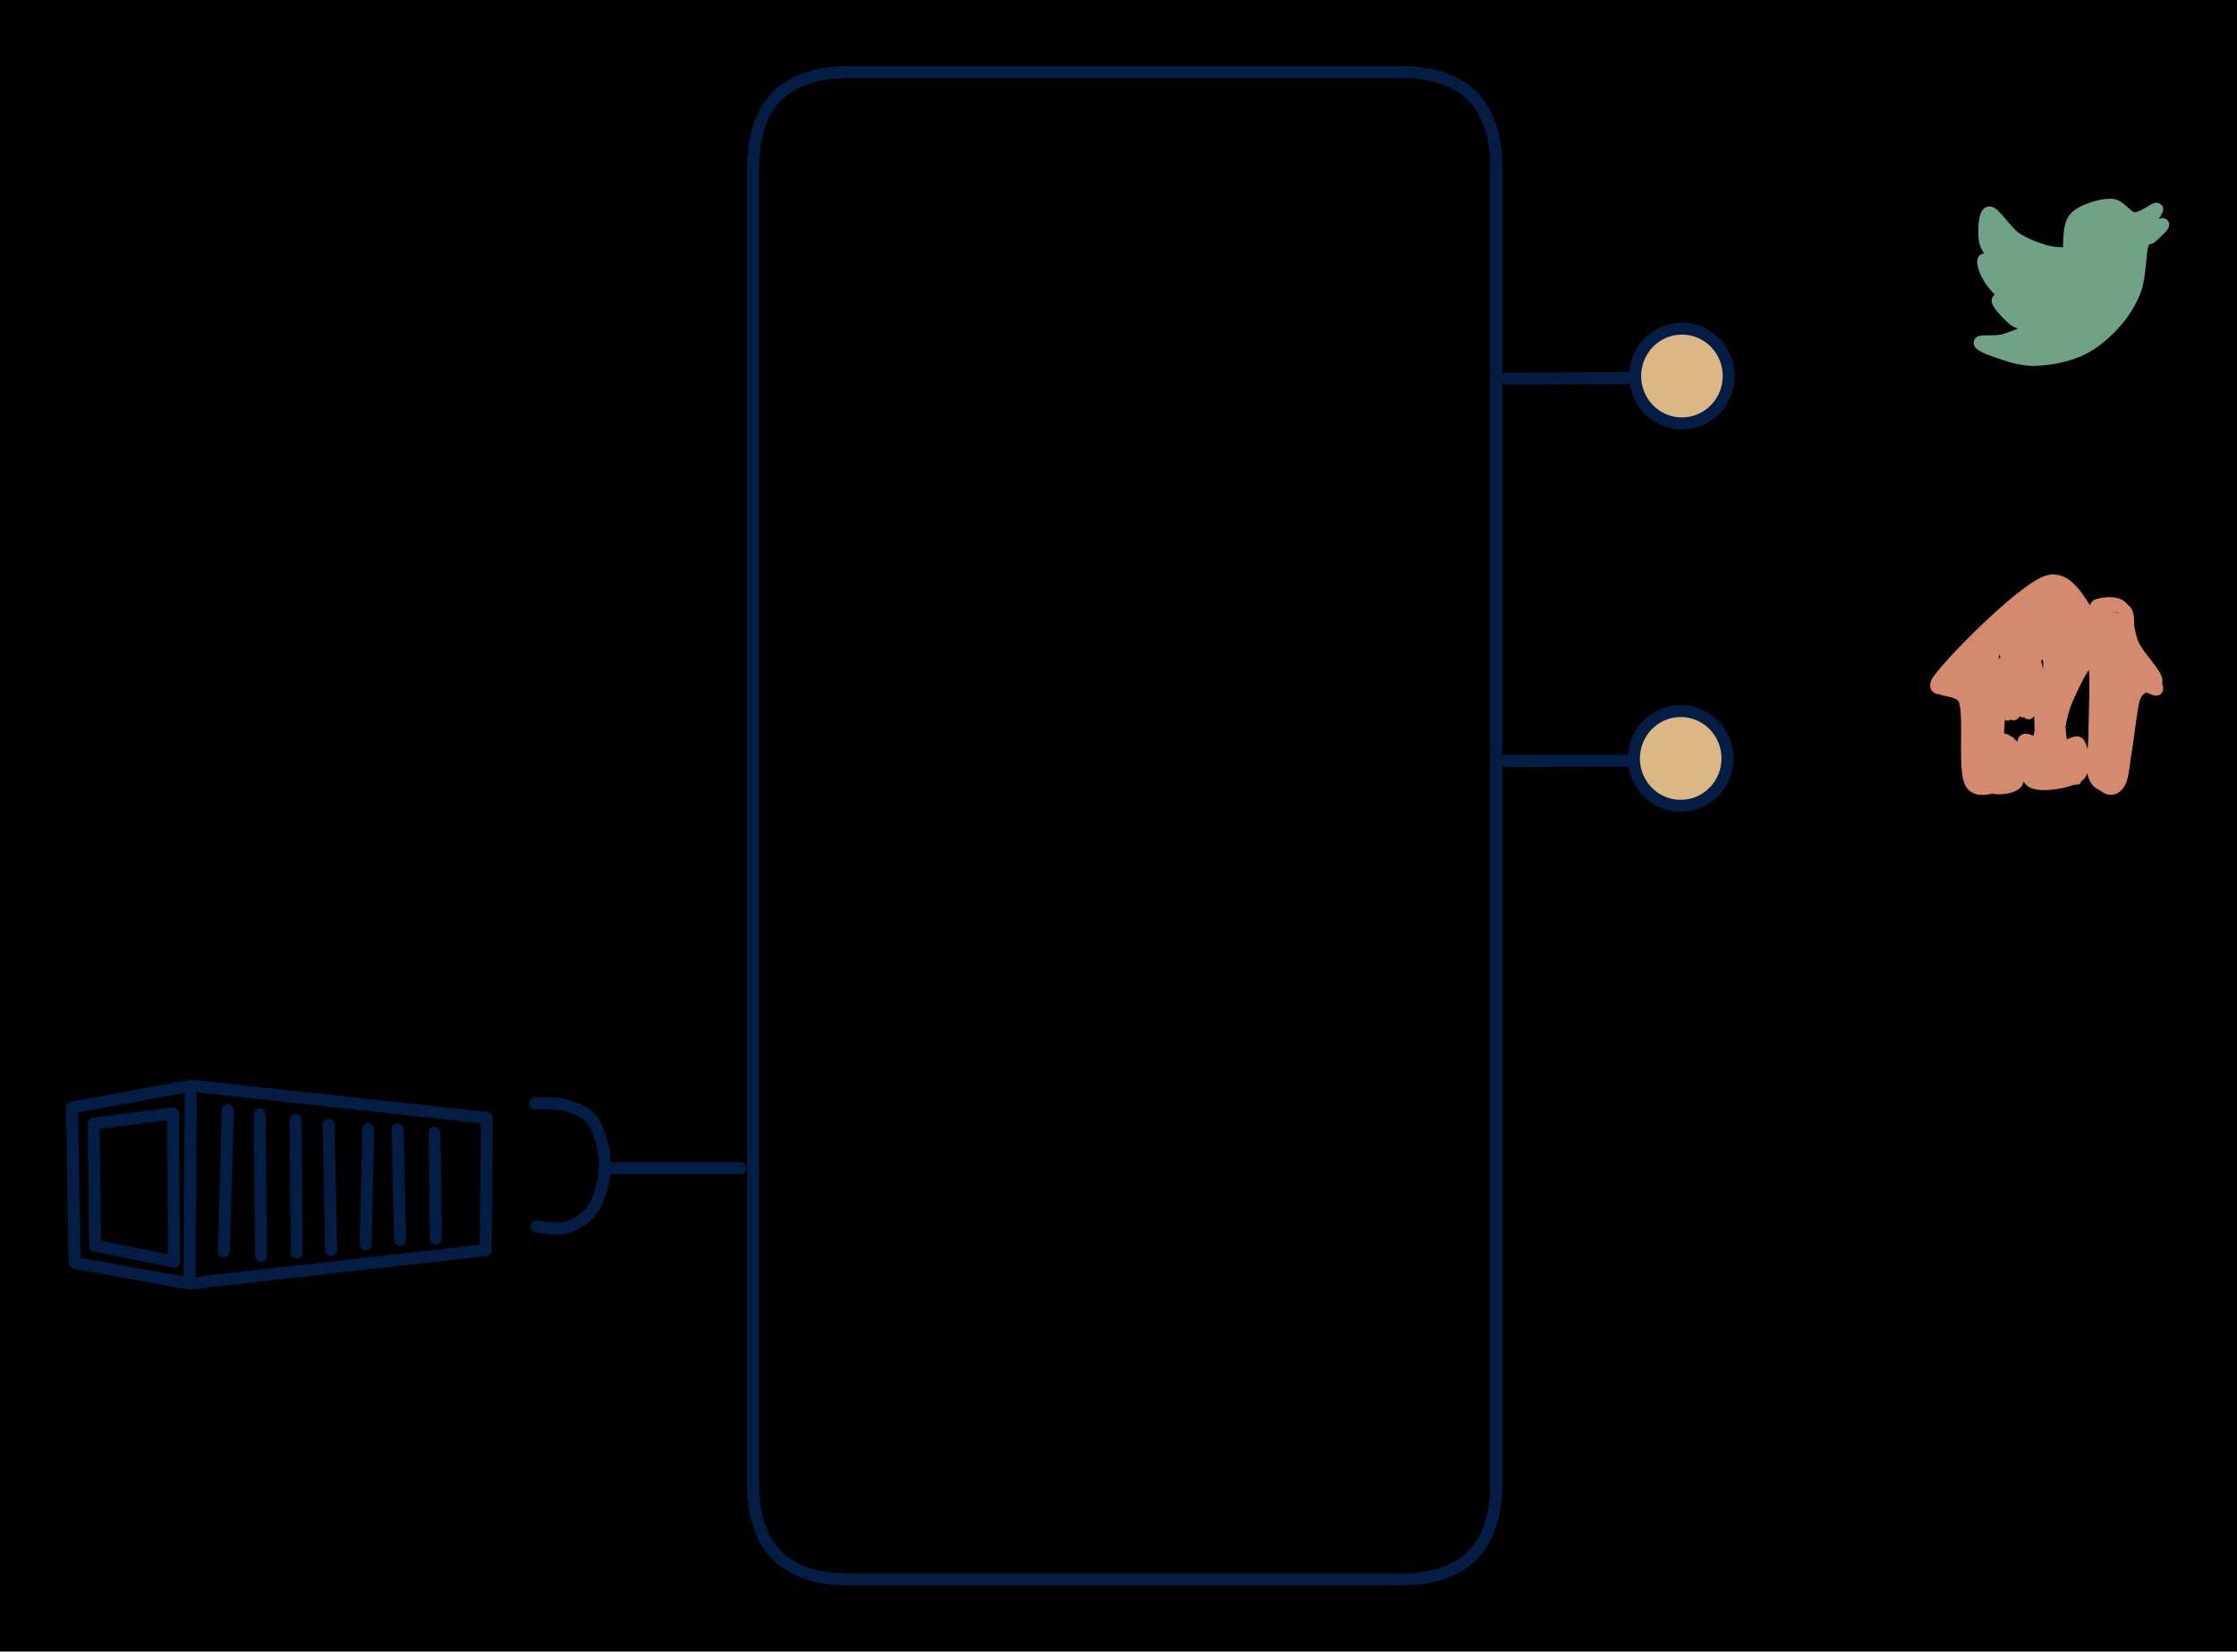
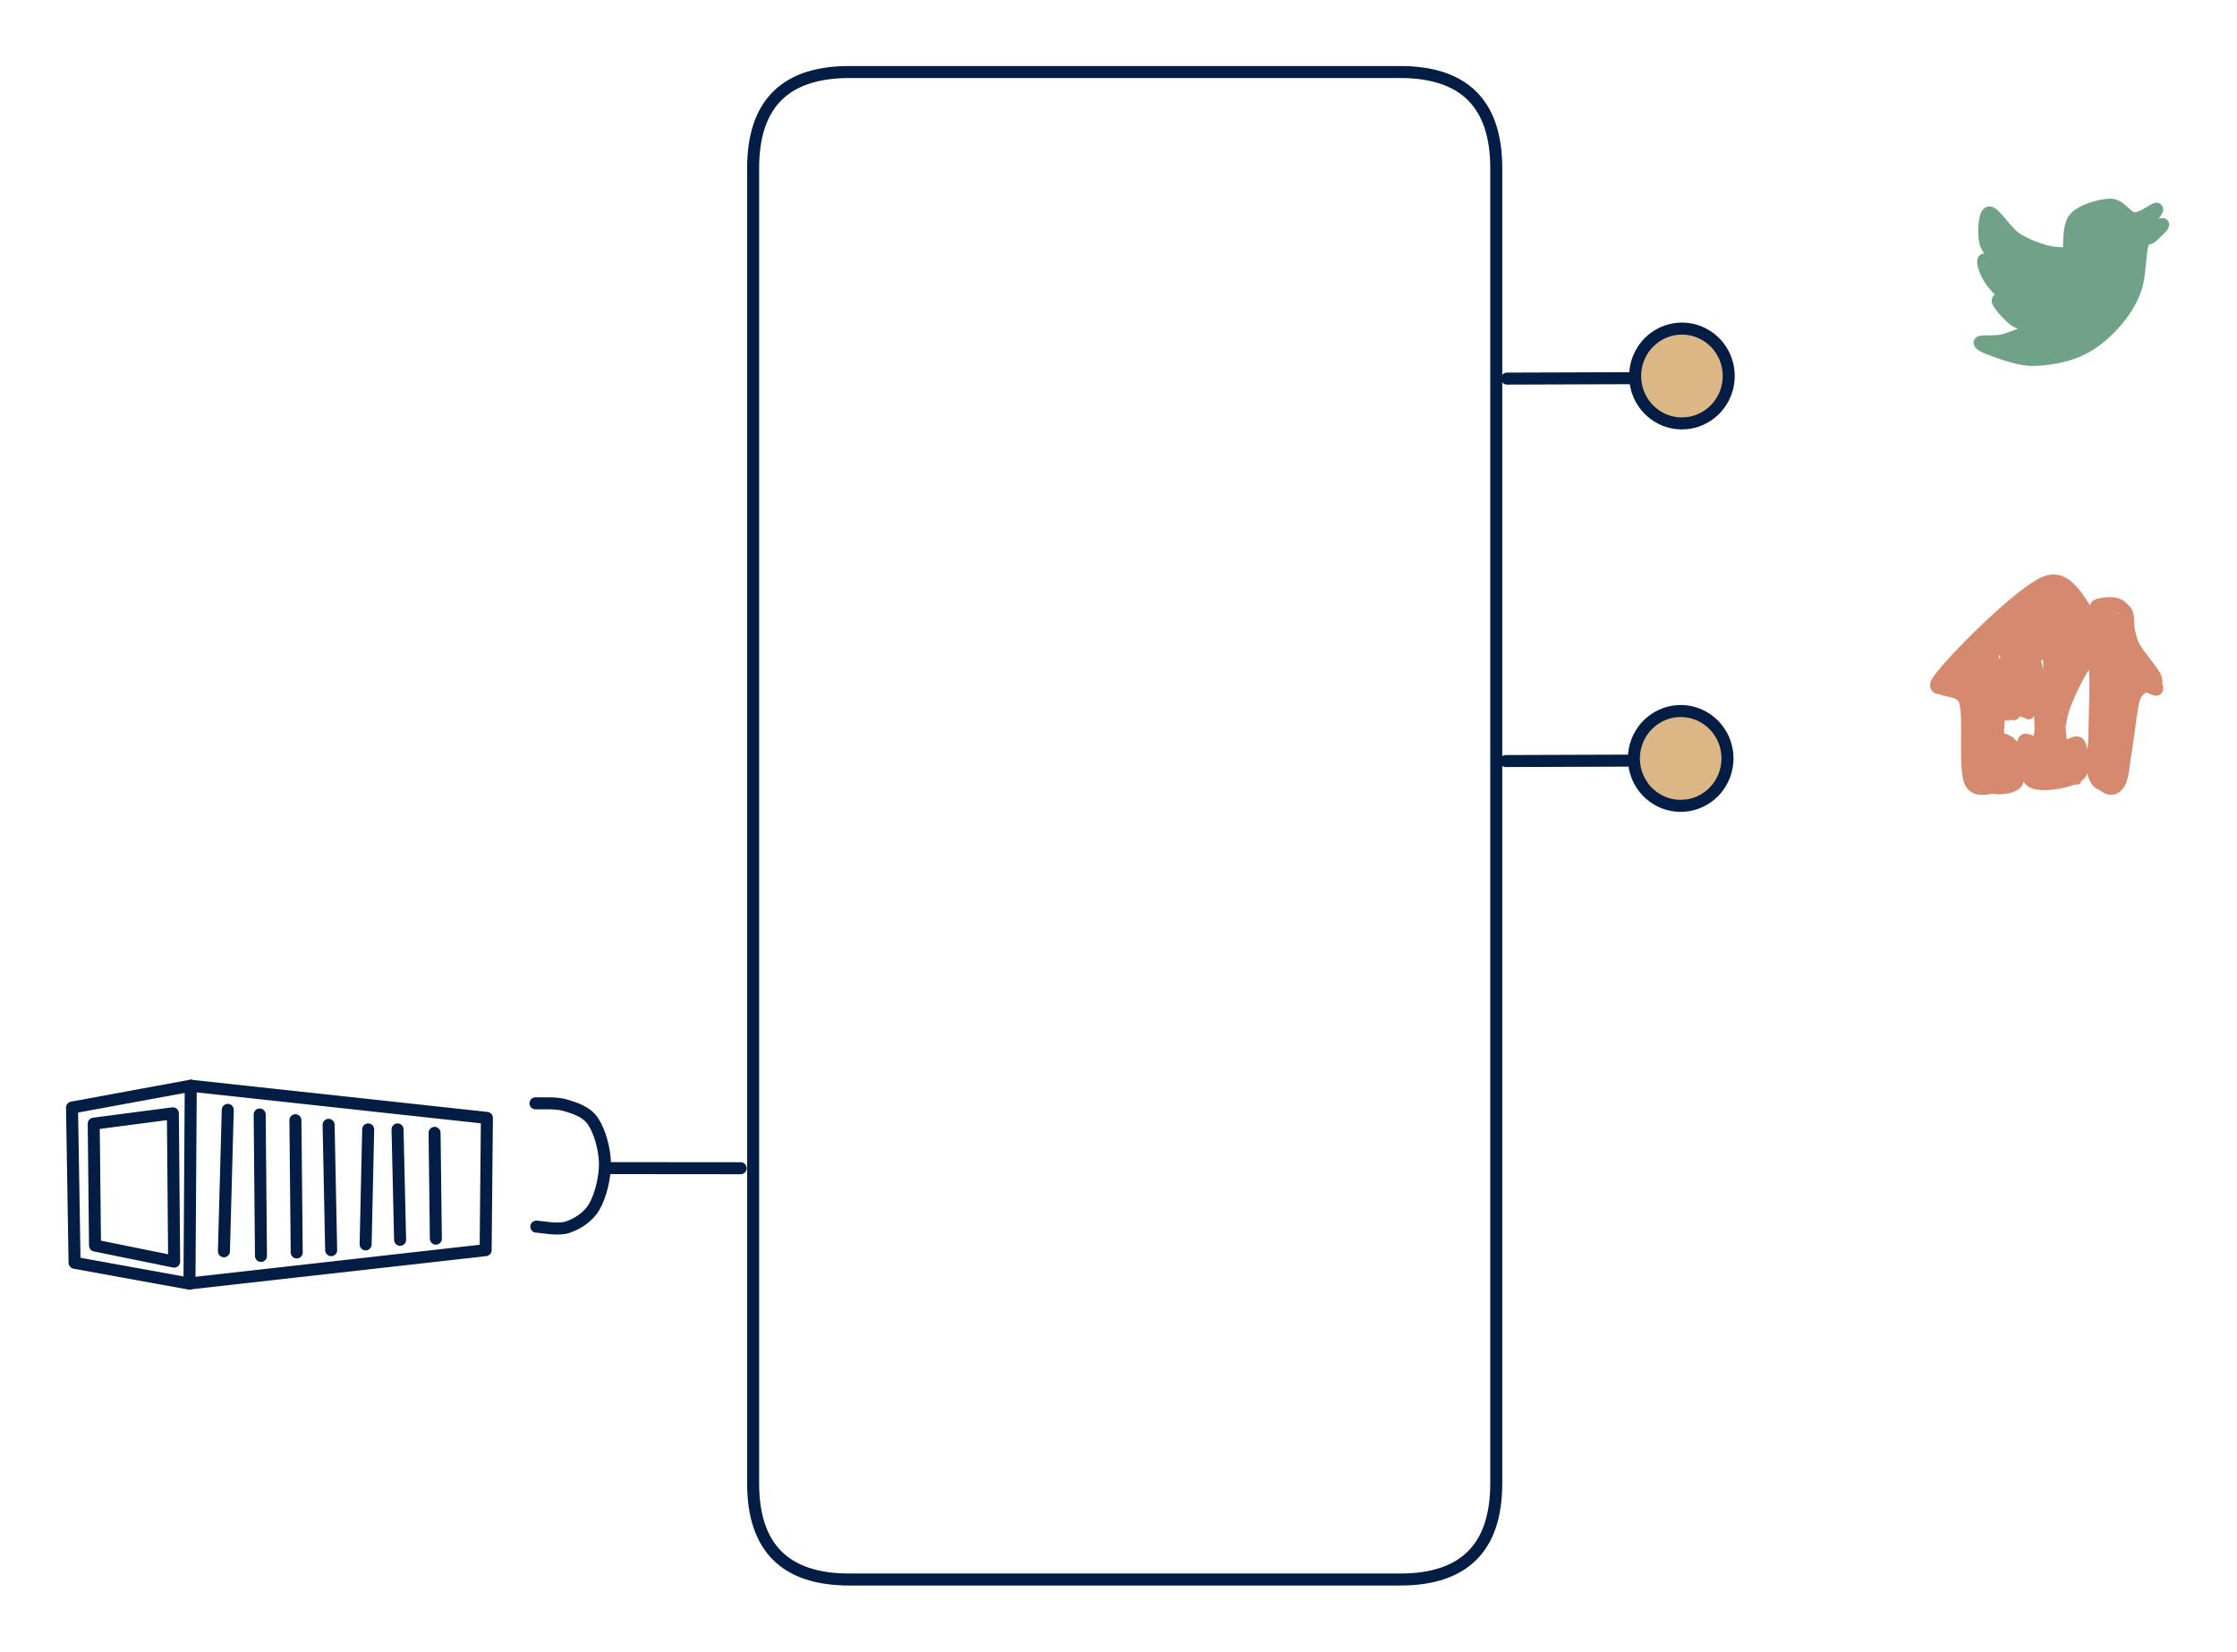
<svg xmlns="http://www.w3.org/2000/svg" version="1.1" viewBox="3001.583 3767.997 745.384 550.24" width="745.384" height="550.24">
-   <rect x="3001.583" y="3767.997" width="745.384" height="550.24" fill="#000000" />
  <g stroke-linecap="round">
    <g transform="translate(3032.814 4142.365) rotate(0 13.39865 21.26245)">
      <path d="M0 0 C0.11 10.7, 0.22 21.41, 0.43 40.61 M0 0 C0.1 9.41, 0.2 18.81, 0.43 40.61 M0.43 40.61 C9.65 42.49, 18.88 44.36, 26.8 45.97 M0.43 40.61 C6.85 41.92, 13.27 43.22, 26.8 45.97 M26.8 45.97 C26.64 27.51, 26.48 9.04, 26.37 -3.45 M26.8 45.97 C26.64 28.1, 26.49 10.22, 26.37 -3.45 M26.37 -3.45 C20.98 -2.74, 15.6 -2.04, 0 0 M26.37 -3.45 C18.06 -2.36, 9.74 -1.27, 0 0" stroke="#031d44" stroke-width="4" fill="none" />
    </g>
  </g>
  <g stroke-linecap="round">
    <g transform="translate(3025.583 4137.001) rotate(0 19.77896 25.68963)">
      <path d="M0 0 C0.34 20.4, 0.67 40.8, 0.85 51.72 M0 0 C0.25 15.23, 0.5 30.46, 0.85 51.72 M0.85 51.72 C10.36 53.44, 19.86 55.17, 39.13 58.66 M0.85 51.72 C10.71 53.51, 20.57 55.29, 39.13 58.66 M39.13 58.66 C39.26 39.23, 39.38 19.81, 39.56 -7.28 M39.13 58.66 C39.23 42.79, 39.34 26.92, 39.56 -7.28 M39.56 -7.28 C31.57 -5.81, 23.59 -4.34, 0 0 M39.56 -7.28 C27.17 -5, 14.78 -2.72, 0 0" stroke="#031d44" stroke-width="4" fill="none" />
    </g>
  </g>
  <g stroke-linecap="round">
    <g transform="translate(3065.141 4129.722) rotate(0 49.12839 32.94722)">
      <path d="M0 0 C28.77 3.13, 57.54 6.25, 98.68 10.73 M0 0 C25.11 2.73, 50.21 5.46, 98.68 10.73 M98.68 10.73 C98.57 22.14, 98.46 33.55, 98.26 54.78 M98.68 10.73 C98.58 21, 98.48 31.27, 98.26 54.78 M98.26 54.78 C63.99 58.64, 29.71 62.5, -0.43 65.89 M98.26 54.78 C61.68 58.9, 25.1 63.02, -0.43 65.89" stroke="#031d44" stroke-width="4" fill="none" />
    </g>
  </g>
  <g stroke-linecap="round">
    <g transform="translate(3077.477 4137.767) rotate(0 -0.6380311 23.56109)">
      <path d="M0 0 C-0.51 18.85, -1.02 37.7, -1.28 47.12 M0 0 C-0.33 12, -0.65 24.01, -1.28 47.12" stroke="#031d44" stroke-width="4" fill="none" />
    </g>
  </g>
  <g stroke-linecap="round">
    <g transform="translate(3088.11 4139.3) rotate(0 0.212677 23.56109)">
      <path d="M0 0 C0.11 11.9, 0.21 23.8, 0.43 47.12 M0 0 C0.1 10.57, 0.19 21.15, 0.43 47.12" stroke="#031d44" stroke-width="4" fill="none" />
    </g>
  </g>
  <g stroke-linecap="round">
    <g transform="translate(3100.02 4141.215) rotate(0 0.212677 22.02866)">
      <path d="M0 0 C0.11 11.73, 0.23 23.46, 0.43 44.06 M0 0 C0.14 14.61, 0.28 29.21, 0.43 44.06" stroke="#031d44" stroke-width="4" fill="none" />
    </g>
  </g>
  <g stroke-linecap="round">
    <g transform="translate(3111.079 4142.748) rotate(0 0.4253541 20.87934)">
      <path d="M0 0 C0.2 10.01, 0.41 20.03, 0.85 41.76 M0 0 C0.29 14.04, 0.57 28.07, 0.85 41.76" stroke="#031d44" stroke-width="4" fill="none" />
    </g>
  </g>
  <g stroke-linecap="round">
    <g transform="translate(3124.265 4144.28) rotate(0 -0.4253541 19.15536)">
      <path d="M0 0 C-0.3 13.4, -0.6 26.81, -0.85 38.31 M0 0 C-0.21 9.33, -0.41 18.66, -0.85 38.31" stroke="#031d44" stroke-width="4" fill="none" />
    </g>
  </g>
  <g stroke-linecap="round">
    <g transform="translate(3134.049 4144.28) rotate(0 0.4253541 18.38914)">
      <path d="M0 0 C0.21 9.13, 0.42 18.26, 0.85 36.78 M0 0 C0.22 9.47, 0.44 18.94, 0.85 36.78" stroke="#031d44" stroke-width="4" fill="none" />
    </g>
  </g>
  <g stroke-linecap="round">
    <g transform="translate(3146.384 4145.429) rotate(0 0.212677 17.62293)">
      <path d="M0 0 C0.11 9.13, 0.22 18.25, 0.43 35.25 M0 0 C0.1 8.22, 0.2 16.44, 0.43 35.25" stroke="#031d44" stroke-width="4" fill="none" />
    </g>
  </g>
  <g stroke-linecap="round" transform="translate(3252.535 3791.997) rotate(0 123.8051 251.1225)">
    <path d="M32 0 C96.87 0, 161.75 0, 215.61 0 M32 0 C99.19 0, 166.37 0, 215.61 0 M215.61 0 C236.94 0, 247.61 10.67, 247.61 32 M215.61 0 C236.94 0, 247.61 10.67, 247.61 32 M247.61 32 C247.61 120.45, 247.61 208.89, 247.61 470.24 M247.61 32 C247.61 169.23, 247.61 306.45, 247.61 470.24 M247.61 470.24 C247.61 491.58, 236.94 502.24, 215.61 502.24 M247.61 470.24 C247.61 491.58, 236.94 502.24, 215.61 502.24 M215.61 502.24 C157.19 502.24, 98.77 502.24, 32 502.24 M215.61 502.24 C176.84 502.24, 138.07 502.24, 32 502.24 M32 502.24 C10.67 502.24, 0 491.58, 0 470.24 M32 502.24 C10.67 502.24, 0 491.58, 0 470.24 M0 470.24 C0 353.53, 0 236.82, 0 32 M0 470.24 C0 320.56, 0 170.87, 0 32 M0 32 C0 10.67, 10.67 0, 32 0 M0 32 C0 10.67, 10.67 0, 32 0" stroke="#031d44" stroke-width="4" fill="none" />
  </g>
  <g stroke-linecap="round">
    <g transform="translate(3171.455 4144.886) rotate(269.5993 20.20242 11.50673)">
      <path d="M0 0 C-0.04 1.74, -1.34 7.21, -0.25 10.44 C0.83 13.66, 2.98 17.27, 6.52 19.37 C10.05 21.46, 16.21 23.05, 20.95 23.01 C25.69 22.98, 31.74 21.29, 34.97 19.13 C38.2 16.98, 39.33 13.27, 40.35 10.08 C41.37 6.89, 40.97 1.68, 41.09 0 M0 0 C-0.04 1.74, -1.34 7.21, -0.25 10.44 C0.83 13.66, 2.98 17.27, 6.52 19.37 C10.05 21.46, 16.21 23.05, 20.95 23.01 C25.69 22.98, 31.74 21.29, 34.97 19.13 C38.2 16.98, 39.33 13.27, 40.35 10.08 C41.37 6.89, 40.97 1.68, 41.09 0" stroke="#031d44" stroke-width="4" fill="none" />
    </g>
  </g>
  <g stroke-linecap="round">
    <g transform="translate(3226.361 4134.994) rotate(269.5993 -0.1761756 22.19813)">
      <path d="M0 0 C-0.06 7.4, -0.29 37, -0.35 44.4 M0 0 C-0.06 7.4, -0.29 37, -0.35 44.4" stroke="#031d44" stroke-width="4" fill="none" />
    </g>
  </g>
  <g stroke-linecap="round">
    <g transform="translate(3523.627 3873.755) rotate(90.96151 0.4103828 20.31395)">
      <path d="M0 0 C0.14 6.77, 0.68 33.86, 0.82 40.63 M0 0 C0.14 6.77, 0.68 33.86, 0.82 40.63" stroke="#031d44" stroke-width="4" fill="none" />
    </g>
  </g>
  <g stroke-linecap="round" transform="translate(3546.216 3877.675) rotate(90.96151 15.79974 15.59455)">
    <path d="M31.6 15.59 C31.6 16.5, 31.52 17.41, 31.36 18.3 C31.2 19.19, 30.96 20.08, 30.65 20.93 C30.33 21.78, 29.94 22.61, 29.48 23.39 C29.03 24.17, 28.49 24.93, 27.9 25.62 C27.32 26.31, 26.66 26.96, 25.96 27.54 C25.26 28.12, 24.49 28.65, 23.7 29.1 C22.91 29.55, 22.06 29.94, 21.2 30.25 C20.34 30.56, 19.44 30.8, 18.54 30.95 C17.64 31.11, 16.71 31.19, 15.8 31.19 C14.89 31.19, 13.96 31.11, 13.06 30.95 C12.16 30.8, 11.26 30.56, 10.4 30.25 C9.54 29.94, 8.69 29.55, 7.9 29.1 C7.11 28.65, 6.34 28.12, 5.64 27.54 C4.94 26.96, 4.28 26.31, 3.7 25.62 C3.11 24.93, 2.57 24.17, 2.12 23.39 C1.66 22.61, 1.27 21.78, 0.95 20.93 C0.64 20.08, 0.4 19.19, 0.24 18.3 C0.08 17.41, 0 16.5, 0 15.59 C0 14.69, 0.08 13.78, 0.24 12.89 C0.4 12, 0.64 11.11, 0.95 10.26 C1.27 9.41, 1.66 8.58, 2.12 7.8 C2.57 7.02, 3.11 6.26, 3.7 5.57 C4.28 4.88, 4.94 4.23, 5.64 3.65 C6.34 3.07, 7.11 2.54, 7.9 2.09 C8.69 1.64, 9.54 1.25, 10.4 0.94 C11.26 0.63, 12.16 0.39, 13.06 0.24 C13.96 0.08, 14.89 0, 15.8 0 C16.71 0, 17.64 0.08, 18.54 0.24 C19.44 0.39, 20.34 0.63, 21.2 0.94 C22.06 1.25, 22.91 1.64, 23.7 2.09 C24.49 2.54, 25.26 3.07, 25.96 3.65 C26.66 4.23, 27.32 4.88, 27.9 5.57 C28.49 6.26, 29.03 7.02, 29.48 7.8 C29.94 8.58, 30.33 9.41, 30.65 10.26 C30.96 11.11, 31.2 12, 31.36 12.89 C31.52 13.78, 31.56 15.14, 31.6 15.59 C31.64 16.05, 31.64 15.14, 31.6 15.59" stroke="none" stroke-width="0" fill="#dab785" />
    <path d="M31.6 15.59 C31.6 16.5, 31.52 17.41, 31.36 18.3 C31.2 19.19, 30.96 20.08, 30.65 20.93 C30.33 21.78, 29.94 22.61, 29.48 23.39 C29.03 24.17, 28.49 24.93, 27.9 25.62 C27.32 26.31, 26.66 26.96, 25.96 27.54 C25.26 28.12, 24.49 28.65, 23.7 29.1 C22.91 29.55, 22.06 29.94, 21.2 30.25 C20.34 30.56, 19.44 30.8, 18.54 30.95 C17.64 31.11, 16.71 31.19, 15.8 31.19 C14.89 31.19, 13.96 31.11, 13.06 30.95 C12.16 30.8, 11.26 30.56, 10.4 30.25 C9.54 29.94, 8.69 29.55, 7.9 29.1 C7.11 28.65, 6.34 28.12, 5.64 27.54 C4.94 26.96, 4.28 26.31, 3.7 25.62 C3.11 24.93, 2.57 24.17, 2.12 23.39 C1.66 22.61, 1.27 21.78, 0.95 20.93 C0.64 20.08, 0.4 19.19, 0.24 18.3 C0.08 17.41, 0 16.5, 0 15.59 C0 14.69, 0.08 13.78, 0.24 12.89 C0.4 12, 0.64 11.11, 0.95 10.26 C1.27 9.41, 1.66 8.58, 2.12 7.8 C2.57 7.02, 3.11 6.26, 3.7 5.57 C4.28 4.88, 4.94 4.23, 5.64 3.65 C6.34 3.07, 7.11 2.54, 7.9 2.09 C8.69 1.64, 9.54 1.25, 10.4 0.94 C11.26 0.63, 12.16 0.39, 13.06 0.24 C13.96 0.08, 14.89 0, 15.8 0 C16.71 0, 17.64 0.08, 18.54 0.24 C19.44 0.39, 20.34 0.63, 21.2 0.94 C22.06 1.25, 22.91 1.64, 23.7 2.09 C24.49 2.54, 25.26 3.07, 25.96 3.65 C26.66 4.23, 27.32 4.88, 27.9 5.57 C28.49 6.26, 29.03 7.02, 29.48 7.8 C29.94 8.58, 30.33 9.41, 30.65 10.26 C30.96 11.11, 31.2 12, 31.36 12.89 C31.52 13.78, 31.56 15.14, 31.6 15.59 C31.64 16.05, 31.64 15.14, 31.6 15.59" stroke="#031d44" stroke-width="4" fill="none" />
  </g>
  <g stroke-linecap="round">
    <g transform="translate(3523.213 4001.168) rotate(90.96151 0.4103828 20.31395)">
      <path d="M0 0 C0.14 6.77, 0.68 33.86, 0.82 40.63 M0 0 C0.14 6.77, 0.68 33.86, 0.82 40.63" stroke="#031d44" stroke-width="4" fill="none" />
    </g>
  </g>
  <g stroke-linecap="round" transform="translate(3545.803 4005.088) rotate(90.96151 15.79974 15.59455)">
    <path d="M31.6 15.59 C31.6 16.5, 31.52 17.41, 31.36 18.3 C31.2 19.19, 30.96 20.08, 30.65 20.93 C30.33 21.78, 29.94 22.61, 29.48 23.39 C29.03 24.17, 28.49 24.93, 27.9 25.62 C27.32 26.31, 26.66 26.96, 25.96 27.54 C25.26 28.12, 24.49 28.65, 23.7 29.1 C22.91 29.55, 22.06 29.94, 21.2 30.25 C20.34 30.56, 19.44 30.8, 18.54 30.95 C17.64 31.11, 16.71 31.19, 15.8 31.19 C14.89 31.19, 13.96 31.11, 13.06 30.95 C12.16 30.8, 11.26 30.56, 10.4 30.25 C9.54 29.94, 8.69 29.55, 7.9 29.1 C7.11 28.65, 6.34 28.12, 5.64 27.54 C4.94 26.96, 4.28 26.31, 3.7 25.62 C3.11 24.93, 2.57 24.17, 2.12 23.39 C1.66 22.61, 1.27 21.78, 0.95 20.93 C0.64 20.08, 0.4 19.19, 0.24 18.3 C0.08 17.41, 0 16.5, 0 15.59 C0 14.69, 0.08 13.78, 0.24 12.89 C0.4 12, 0.64 11.11, 0.95 10.26 C1.27 9.41, 1.66 8.58, 2.12 7.8 C2.57 7.02, 3.11 6.26, 3.7 5.57 C4.28 4.88, 4.94 4.23, 5.64 3.65 C6.34 3.07, 7.11 2.54, 7.9 2.09 C8.69 1.64, 9.54 1.25, 10.4 0.94 C11.26 0.63, 12.16 0.39, 13.06 0.24 C13.96 0.08, 14.89 0, 15.8 0 C16.71 0, 17.64 0.08, 18.54 0.24 C19.44 0.39, 20.34 0.63, 21.2 0.94 C22.06 1.25, 22.91 1.64, 23.7 2.09 C24.49 2.54, 25.26 3.07, 25.96 3.65 C26.66 4.23, 27.32 4.88, 27.9 5.57 C28.49 6.26, 29.03 7.02, 29.48 7.8 C29.94 8.58, 30.33 9.41, 30.65 10.26 C30.96 11.11, 31.2 12, 31.36 12.89 C31.52 13.78, 31.56 15.14, 31.6 15.59 C31.64 16.05, 31.64 15.14, 31.6 15.59" stroke="none" stroke-width="0" fill="#dab785" />
    <path d="M31.6 15.59 C31.6 16.5, 31.52 17.41, 31.36 18.3 C31.2 19.19, 30.96 20.08, 30.65 20.93 C30.33 21.78, 29.94 22.61, 29.48 23.39 C29.03 24.17, 28.49 24.93, 27.9 25.62 C27.32 26.31, 26.66 26.96, 25.96 27.54 C25.26 28.12, 24.49 28.65, 23.7 29.1 C22.91 29.55, 22.06 29.94, 21.2 30.25 C20.34 30.56, 19.44 30.8, 18.54 30.95 C17.64 31.11, 16.71 31.19, 15.8 31.19 C14.89 31.19, 13.96 31.11, 13.06 30.95 C12.16 30.8, 11.26 30.56, 10.4 30.25 C9.54 29.94, 8.69 29.55, 7.9 29.1 C7.11 28.65, 6.34 28.12, 5.64 27.54 C4.94 26.96, 4.28 26.31, 3.7 25.62 C3.11 24.93, 2.57 24.17, 2.12 23.39 C1.66 22.61, 1.27 21.78, 0.95 20.93 C0.64 20.08, 0.4 19.19, 0.24 18.3 C0.08 17.41, 0 16.5, 0 15.59 C0 14.69, 0.08 13.78, 0.24 12.89 C0.4 12, 0.64 11.11, 0.95 10.26 C1.27 9.41, 1.66 8.58, 2.12 7.8 C2.57 7.02, 3.11 6.26, 3.7 5.57 C4.28 4.88, 4.94 4.23, 5.64 3.65 C6.34 3.07, 7.11 2.54, 7.9 2.09 C8.69 1.64, 9.54 1.25, 10.4 0.94 C11.26 0.63, 12.16 0.39, 13.06 0.24 C13.96 0.08, 14.89 0, 15.8 0 C16.71 0, 17.64 0.08, 18.54 0.24 C19.44 0.39, 20.34 0.63, 21.2 0.94 C22.06 1.25, 22.91 1.64, 23.7 2.09 C24.49 2.54, 25.26 3.07, 25.96 3.65 C26.66 4.23, 27.32 4.88, 27.9 5.57 C28.49 6.26, 29.03 7.02, 29.48 7.8 C29.94 8.58, 30.33 9.41, 30.65 10.26 C30.96 11.11, 31.2 12, 31.36 12.89 C31.52 13.78, 31.56 15.14, 31.6 15.59 C31.64 16.05, 31.64 15.14, 31.6 15.59" stroke="#031d44" stroke-width="4" fill="none" />
  </g>
  <g stroke-linecap="round">
    <g transform="translate(3690.898 3852.514) rotate(0 0.8961443 9.527954)" fill-rule="evenodd">
      <path d="M0 0 C0.32 -1.97, -0.4 -9.07, 1.93 -11.8 C4.25 -14.52, 10.62 -16.33, 13.92 -16.33 C17.23 -16.33, 19.21 -12.02, 21.77 -11.8 C24.34 -11.57, 28.51 -15.15, 29.33 -14.97 C30.14 -14.8, 27.6 -11.95, 26.66 -10.74 C25.72 -9.53, 22.91 -7.86, 23.7 -7.71 C24.49 -7.56, 30.74 -10.18, 31.4 -9.83 C32.07 -9.48, 28.84 -6.73, 27.7 -5.6 C26.56 -4.46, 25.5 -5.95, 24.59 -3.02 C23.68 -0.1, 23.85 7.49, 22.22 11.95 C20.59 16.41, 17.97 20.34, 14.81 23.74 C11.65 27.15, 7.73 30.42, 3.26 32.36 C-1.21 34.31, -7.33 35.39, -12 35.39 C-16.66 35.39, -21.8 33.35, -24.74 32.36 C-27.67 31.38, -30.17 30.1, -29.63 29.49 C-29.08 28.89, -24.39 29.57, -21.48 28.74 C-18.57 27.9, -12.71 25.58, -12.15 24.5 C-11.58 23.42, -16.15 23.72, -18.07 22.23 C-20 20.74, -23.75 16.76, -23.7 15.58 C-23.65 14.39, -17.9 15.65, -17.78 15.12 C-17.65 14.59, -21.4 13.74, -22.96 12.4 C-24.51 11.07, -26.22 8.85, -27.11 7.11 C-28 5.37, -29.01 2.5, -28.29 1.97 C-27.58 1.44, -22.89 4.92, -22.81 3.93 C-22.74 2.95, -27.23 -0.98, -27.85 -3.93 C-28.46 -6.88, -28.19 -13.54, -26.51 -13.76 C-24.84 -13.99, -20.89 -7.44, -17.78 -5.29 C-14.66 -3.15, -10.81 -1.79, -7.85 -0.91 C-4.89 -0.03, -1.31 -0.15, 0 0" stroke="none" stroke-width="0" fill="#70a288" fill-rule="evenodd" />
      <path d="M0 0 C0.32 -1.97, -0.4 -9.07, 1.93 -11.8 C4.25 -14.52, 10.62 -16.33, 13.92 -16.33 C17.23 -16.33, 19.21 -12.02, 21.77 -11.8 C24.34 -11.57, 28.51 -15.15, 29.33 -14.97 C30.14 -14.8, 27.6 -11.95, 26.66 -10.74 C25.72 -9.53, 22.91 -7.86, 23.7 -7.71 C24.49 -7.56, 30.74 -10.18, 31.4 -9.83 C32.07 -9.48, 28.84 -6.73, 27.7 -5.6 C26.56 -4.46, 25.5 -5.95, 24.59 -3.02 C23.68 -0.1, 23.85 7.49, 22.22 11.95 C20.59 16.41, 17.97 20.34, 14.81 23.74 C11.65 27.15, 7.73 30.42, 3.26 32.36 C-1.21 34.31, -7.33 35.39, -12 35.39 C-16.66 35.39, -21.8 33.35, -24.74 32.36 C-27.67 31.38, -30.17 30.1, -29.63 29.49 C-29.08 28.89, -24.39 29.57, -21.48 28.74 C-18.57 27.9, -12.71 25.58, -12.15 24.5 C-11.58 23.42, -16.15 23.72, -18.07 22.23 C-20 20.74, -23.75 16.76, -23.7 15.58 C-23.65 14.39, -17.9 15.65, -17.78 15.12 C-17.65 14.59, -21.4 13.74, -22.96 12.4 C-24.51 11.07, -26.22 8.85, -27.11 7.11 C-28 5.37, -29.01 2.5, -28.29 1.97 C-27.58 1.44, -22.89 4.92, -22.81 3.93 C-22.74 2.95, -27.23 -0.98, -27.85 -3.93 C-28.46 -6.88, -28.19 -13.54, -26.51 -13.76 C-24.84 -13.99, -20.89 -7.44, -17.78 -5.29 C-14.66 -3.15, -10.81 -1.79, -7.85 -0.91 C-4.89 -0.03, -1.31 -0.15, 0 0 M0 0 C0.32 -1.97, -0.4 -9.07, 1.93 -11.8 C4.25 -14.52, 10.62 -16.33, 13.92 -16.33 C17.23 -16.33, 19.21 -12.02, 21.77 -11.8 C24.34 -11.57, 28.51 -15.15, 29.33 -14.97 C30.14 -14.8, 27.6 -11.95, 26.66 -10.74 C25.72 -9.53, 22.91 -7.86, 23.7 -7.71 C24.49 -7.56, 30.74 -10.18, 31.4 -9.83 C32.07 -9.48, 28.84 -6.73, 27.7 -5.6 C26.56 -4.46, 25.5 -5.95, 24.59 -3.02 C23.68 -0.1, 23.85 7.49, 22.22 11.95 C20.59 16.41, 17.97 20.34, 14.81 23.74 C11.65 27.15, 7.73 30.42, 3.26 32.36 C-1.21 34.31, -7.33 35.39, -12 35.39 C-16.66 35.39, -21.8 33.35, -24.74 32.36 C-27.67 31.38, -30.17 30.1, -29.63 29.49 C-29.08 28.89, -24.39 29.57, -21.48 28.74 C-18.57 27.9, -12.71 25.58, -12.15 24.5 C-11.58 23.42, -16.15 23.72, -18.07 22.23 C-20 20.74, -23.75 16.76, -23.7 15.58 C-23.65 14.39, -17.9 15.65, -17.78 15.12 C-17.65 14.59, -21.4 13.74, -22.96 12.4 C-24.51 11.07, -26.22 8.85, -27.11 7.11 C-28 5.37, -29.01 2.5, -28.29 1.97 C-27.58 1.44, -22.89 4.92, -22.81 3.93 C-22.74 2.95, -27.23 -0.98, -27.85 -3.93 C-28.46 -6.88, -28.19 -13.54, -26.51 -13.76 C-24.84 -13.99, -20.89 -7.44, -17.78 -5.29 C-14.66 -3.15, -10.81 -1.79, -7.85 -0.91 C-4.89 -0.03, -1.31 -0.15, 0 0" stroke="#70a288" stroke-width="4" fill="none" />
    </g>
  </g>
  <g stroke-linecap="round">
    <g transform="translate(3671.023 4015.984) rotate(0 12.53309 -19.86048)" fill-rule="evenodd">
      <path d="M-0.48 2.24 C-0.16 4.15, 4.37 10.81, 2.58 12.02 C0.78 13.23, -7.95 14.18, -11.24 9.52 C-14.53 4.86, -14.87 -10.55, -17.16 -15.93 C-19.45 -21.32, -29.52 -16.81, -24.99 -22.8 C-20.46 -28.79, 1.2 -48.37, 10.05 -51.86 C18.9 -55.36, 25.08 -44.89, 28.1 -43.78 C31.13 -42.67, 26.54 -45.38, 28.18 -45.21 C29.83 -45.04, 36.14 -44.55, 37.97 -42.76 C39.8 -40.98, 37.12 -38.4, 39.16 -34.5 C41.2 -30.59, 49.47 -22.63, 50.2 -19.34 C50.93 -16.04, 45.73 -20.08, 43.52 -14.72 C41.3 -9.36, 39.81 8.78, 36.91 12.84 C34 16.9, 27.4 16.79, 26.08 9.64 C24.76 2.49, 30.51 -25.71, 28.99 -30.06 C27.48 -34.42, 18.72 -21.72, 17.01 -16.47 C15.3 -11.22, 18.18 -1.89, 18.75 1.44 C19.31 4.76, 19.65 1.53, 20.42 3.5 C21.19 5.48, 25.57 12.34, 23.38 13.27 C21.19 14.19, 10.14 11.08, 7.29 9.07 C4.43 7.06, 6.04 3.55, 6.26 1.22 C6.48 -1.11, 7.78 -0.03, 8.61 -4.93 C9.44 -9.83, 12.02 -26.93, 11.22 -28.17 C10.43 -29.42, 5.16 -12.2, 3.84 -12.42 C2.52 -12.64, 4 -29.47, 3.31 -29.47 C2.62 -29.48, 0.81 -12.42, -0.29 -12.45 C-1.38 -12.48, -2.48 -31.23, -3.26 -29.66 C-4.04 -28.08, -5.42 -7.55, -4.98 -3.01 C-4.55 1.54, -1.57 -2.63, -0.64 -2.39" stroke="none" stroke-width="0" fill="#d5896f" fill-rule="evenodd" />
      <path d="M1.01 0.18 C1.12 2.17, 2.36 9.2, 0.07 11.32 C-2.22 13.45, -10.29 17.18, -12.74 12.93 C-15.2 8.67, -13.03 -8.31, -14.65 -14.18 C-16.27 -20.05, -26.76 -15.88, -22.46 -22.3 C-18.16 -28.72, 2.84 -49.47, 11.14 -52.72 C19.44 -55.98, 24.22 -42.96, 27.35 -41.82 C30.47 -40.69, 27.95 -45.48, 29.87 -45.92 C31.79 -46.36, 37.07 -46.68, 38.85 -44.46 C40.62 -42.24, 38.77 -36.85, 40.52 -32.59 C42.27 -28.32, 49.05 -21.36, 49.35 -18.84 C49.65 -16.33, 44.34 -22.34, 42.3 -17.52 C40.25 -12.7, 39.26 5.75, 37.08 10.1 C34.9 14.45, 30.68 15.22, 29.21 8.56 C27.73 1.9, 30.11 -25.98, 28.22 -29.88 C26.33 -33.78, 19.66 -19.83, 17.88 -14.84 C16.09 -9.85, 16.92 -2.82, 17.52 0.05 C18.13 2.91, 20.92 0.57, 21.52 2.36 C22.12 4.15, 23.51 9.37, 21.14 10.79 C18.77 12.21, 9.81 12.65, 7.3 10.9 C4.78 9.15, 5.55 2.37, 6.07 0.3 C6.59 -1.76, 9.94 3, 10.41 -1.48 C10.87 -5.96, 9.5 -25.1, 8.85 -26.57 C8.2 -28.05, 7.25 -10.34, 6.5 -10.32 C5.74 -10.29, 5.14 -26.48, 4.32 -26.43 C3.49 -26.38, 2.55 -9.86, 1.52 -10.01 C0.49 -10.16, -0.84 -28.45, -1.86 -27.33 C-2.89 -26.21, -4.82 -7.94, -4.62 -3.29 C-4.42 1.36, -1.5 0.18, -0.67 0.56 M0.08 -0.76 C0.63 1.49, 4.2 10.95, 2.45 12.94 C0.71 14.94, -7.66 16.07, -10.4 11.2 C-13.15 6.33, -11.86 -10.8, -14.01 -16.28 C-16.16 -21.75, -27.67 -15.37, -23.33 -21.66 C-18.98 -27.95, 3.55 -50.54, 12.05 -54.02 C20.55 -57.51, 24.76 -43.84, 27.66 -42.58 C30.56 -41.31, 27.78 -45.92, 29.45 -46.43 C31.12 -46.94, 35.7 -47.84, 37.69 -45.61 C39.68 -43.39, 39.5 -37.18, 41.4 -33.09 C43.31 -29, 49.14 -23.58, 49.12 -21.09 C49.1 -18.61, 43.3 -23.74, 41.29 -18.17 C39.28 -12.59, 39.11 7.94, 37.04 12.38 C34.98 16.81, 30.39 15.07, 28.91 8.46 C27.42 1.84, 29.8 -23.58, 28.14 -27.32 C26.47 -31.06, 20.82 -18.62, 18.91 -13.99 C17 -9.37, 15.94 -1.83, 16.67 0.45 C17.4 2.73, 22.2 -1.96, 23.29 -0.3 C24.38 1.36, 25.83 8.29, 23.21 10.42 C20.58 12.55, 10.62 14.35, 7.55 12.46 C4.48 10.57, 4.24 1.54, 4.77 -0.9 C5.31 -3.35, 10.1 2.14, 10.76 -2.21 C11.43 -6.55, 9.76 -25.53, 8.75 -26.98 C7.74 -28.44, 5.72 -10.57, 4.7 -10.94 C3.69 -11.31, 3.52 -29.38, 2.65 -29.2 C1.79 -29.03, 0.04 -10.21, -0.48 -9.92 C-0.99 -9.63, 0.11 -28.32, -0.42 -27.46 C-0.95 -26.6, -3.58 -9.11, -3.66 -4.74 C-3.74 -0.37, -1.29 -2.15, -0.91 -1.23" stroke="#d5896f" stroke-width="4" fill="none" />
    </g>
  </g>
</svg>
